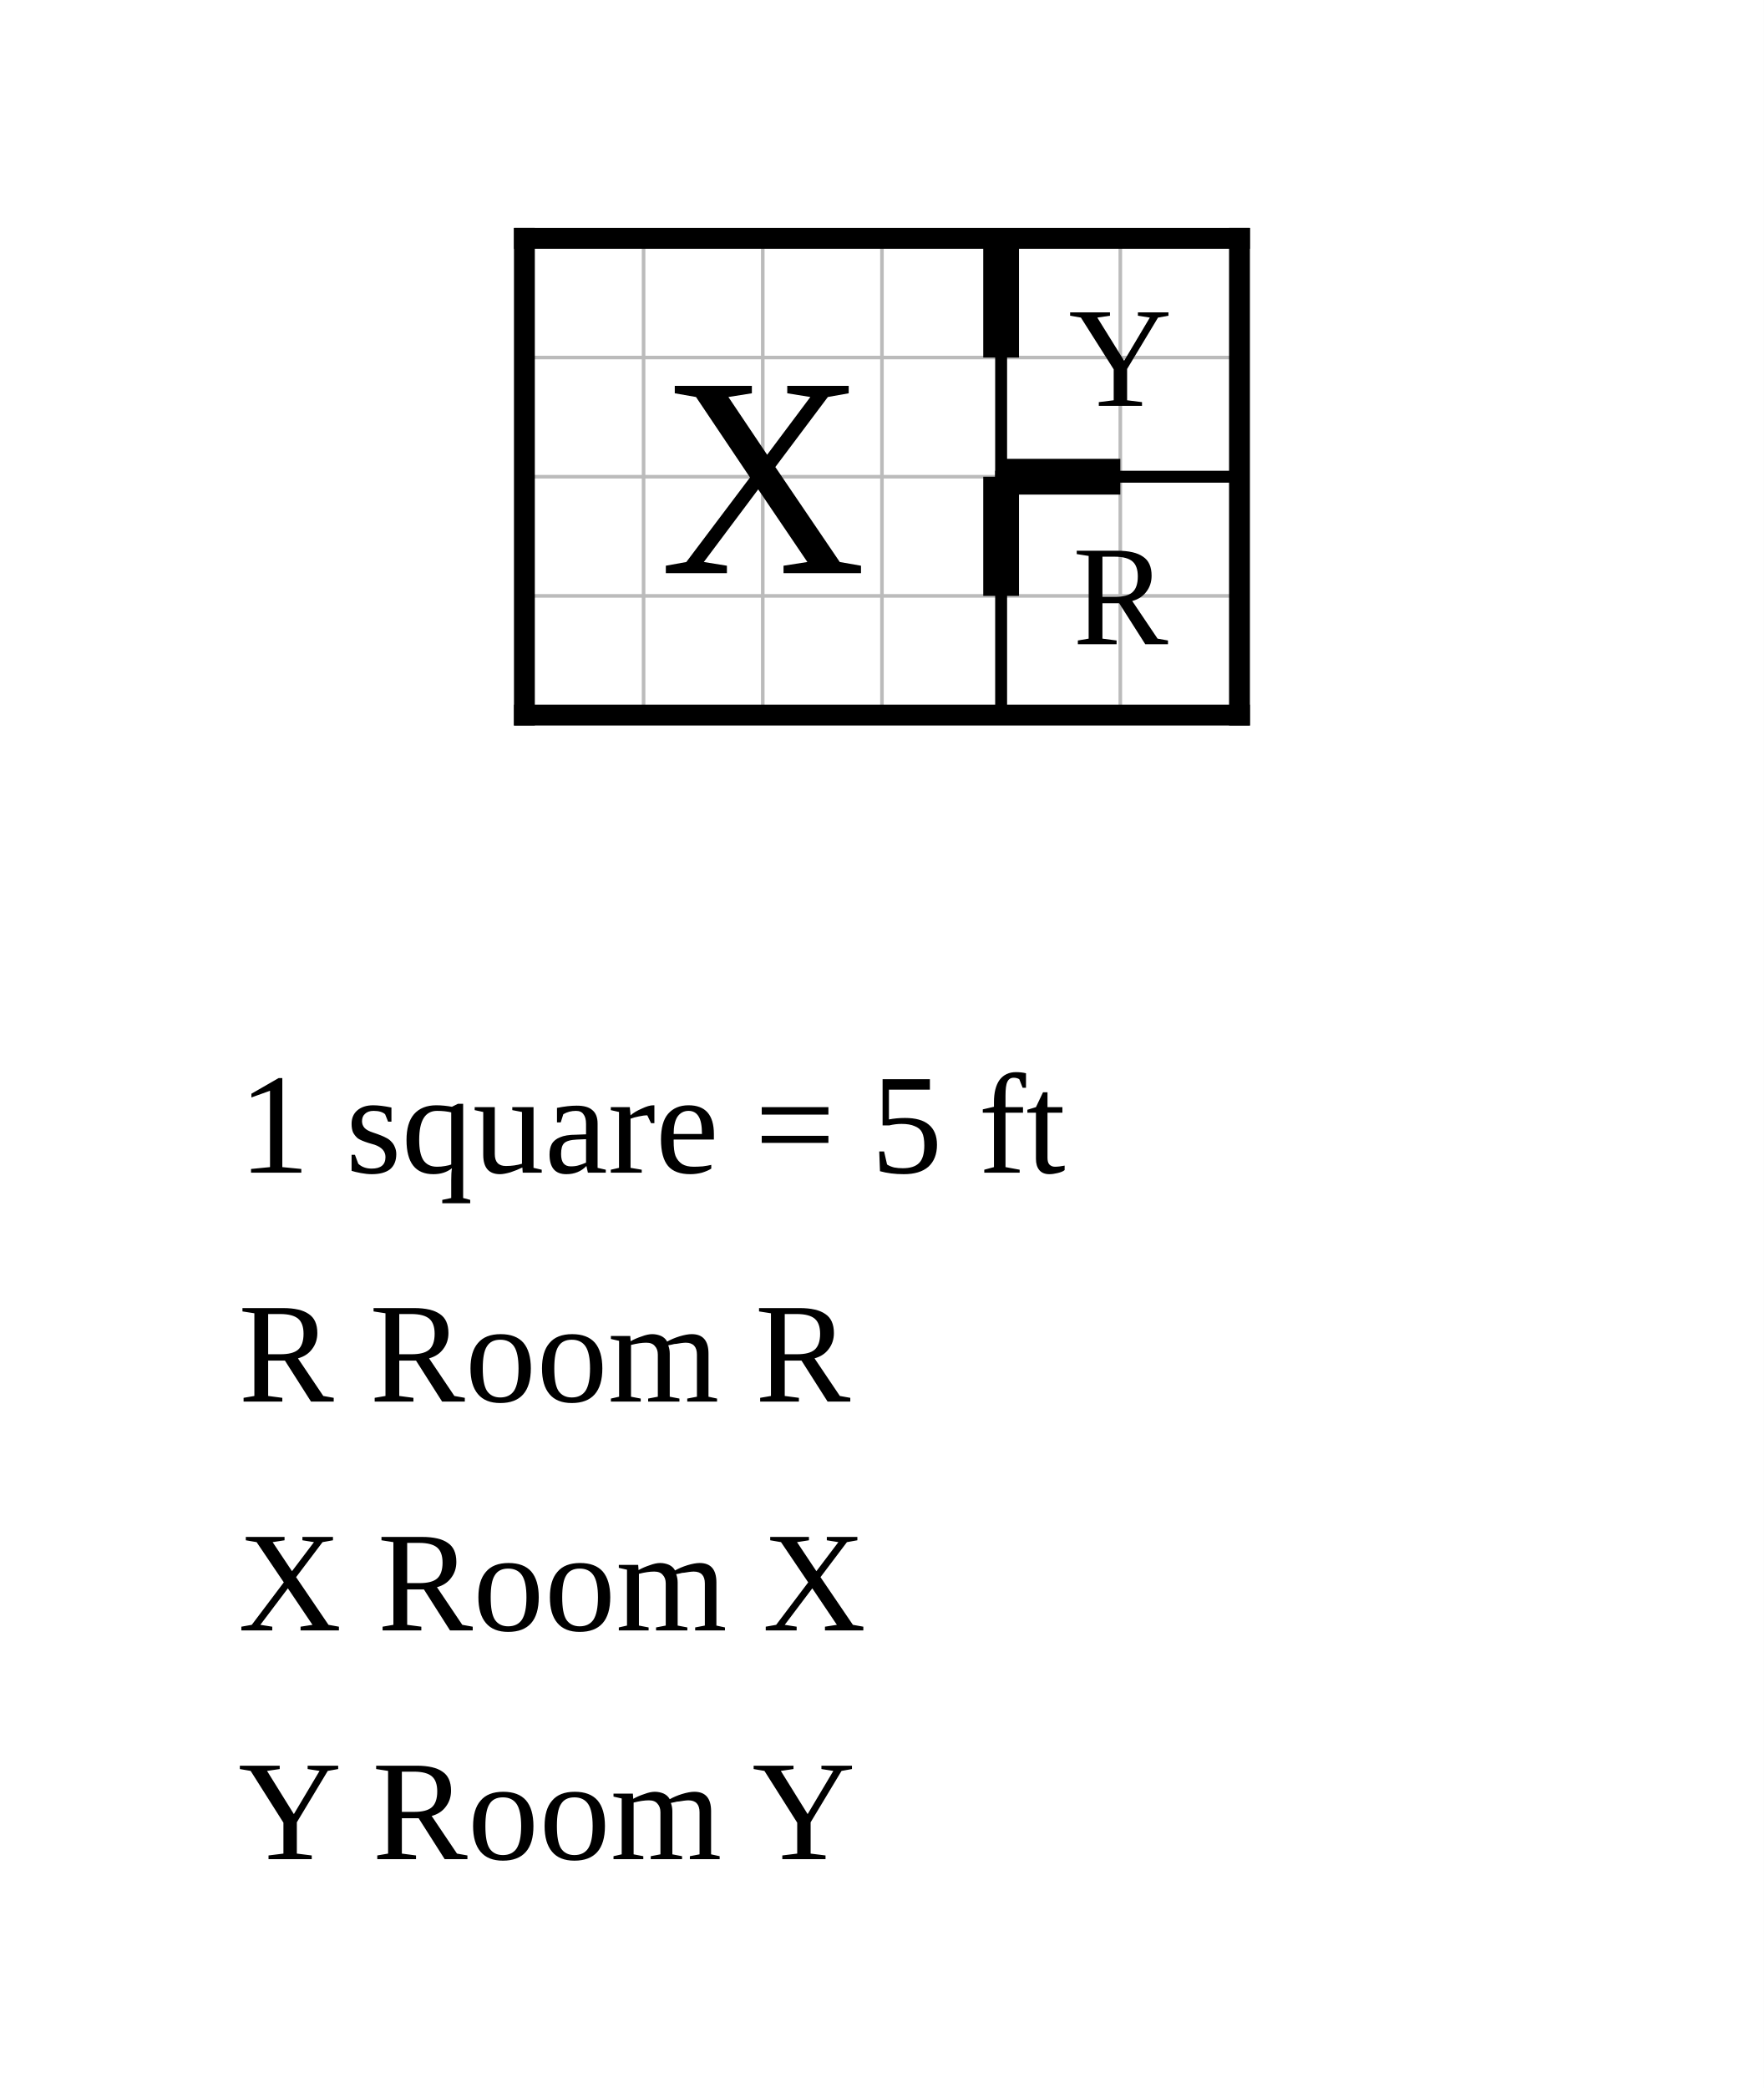
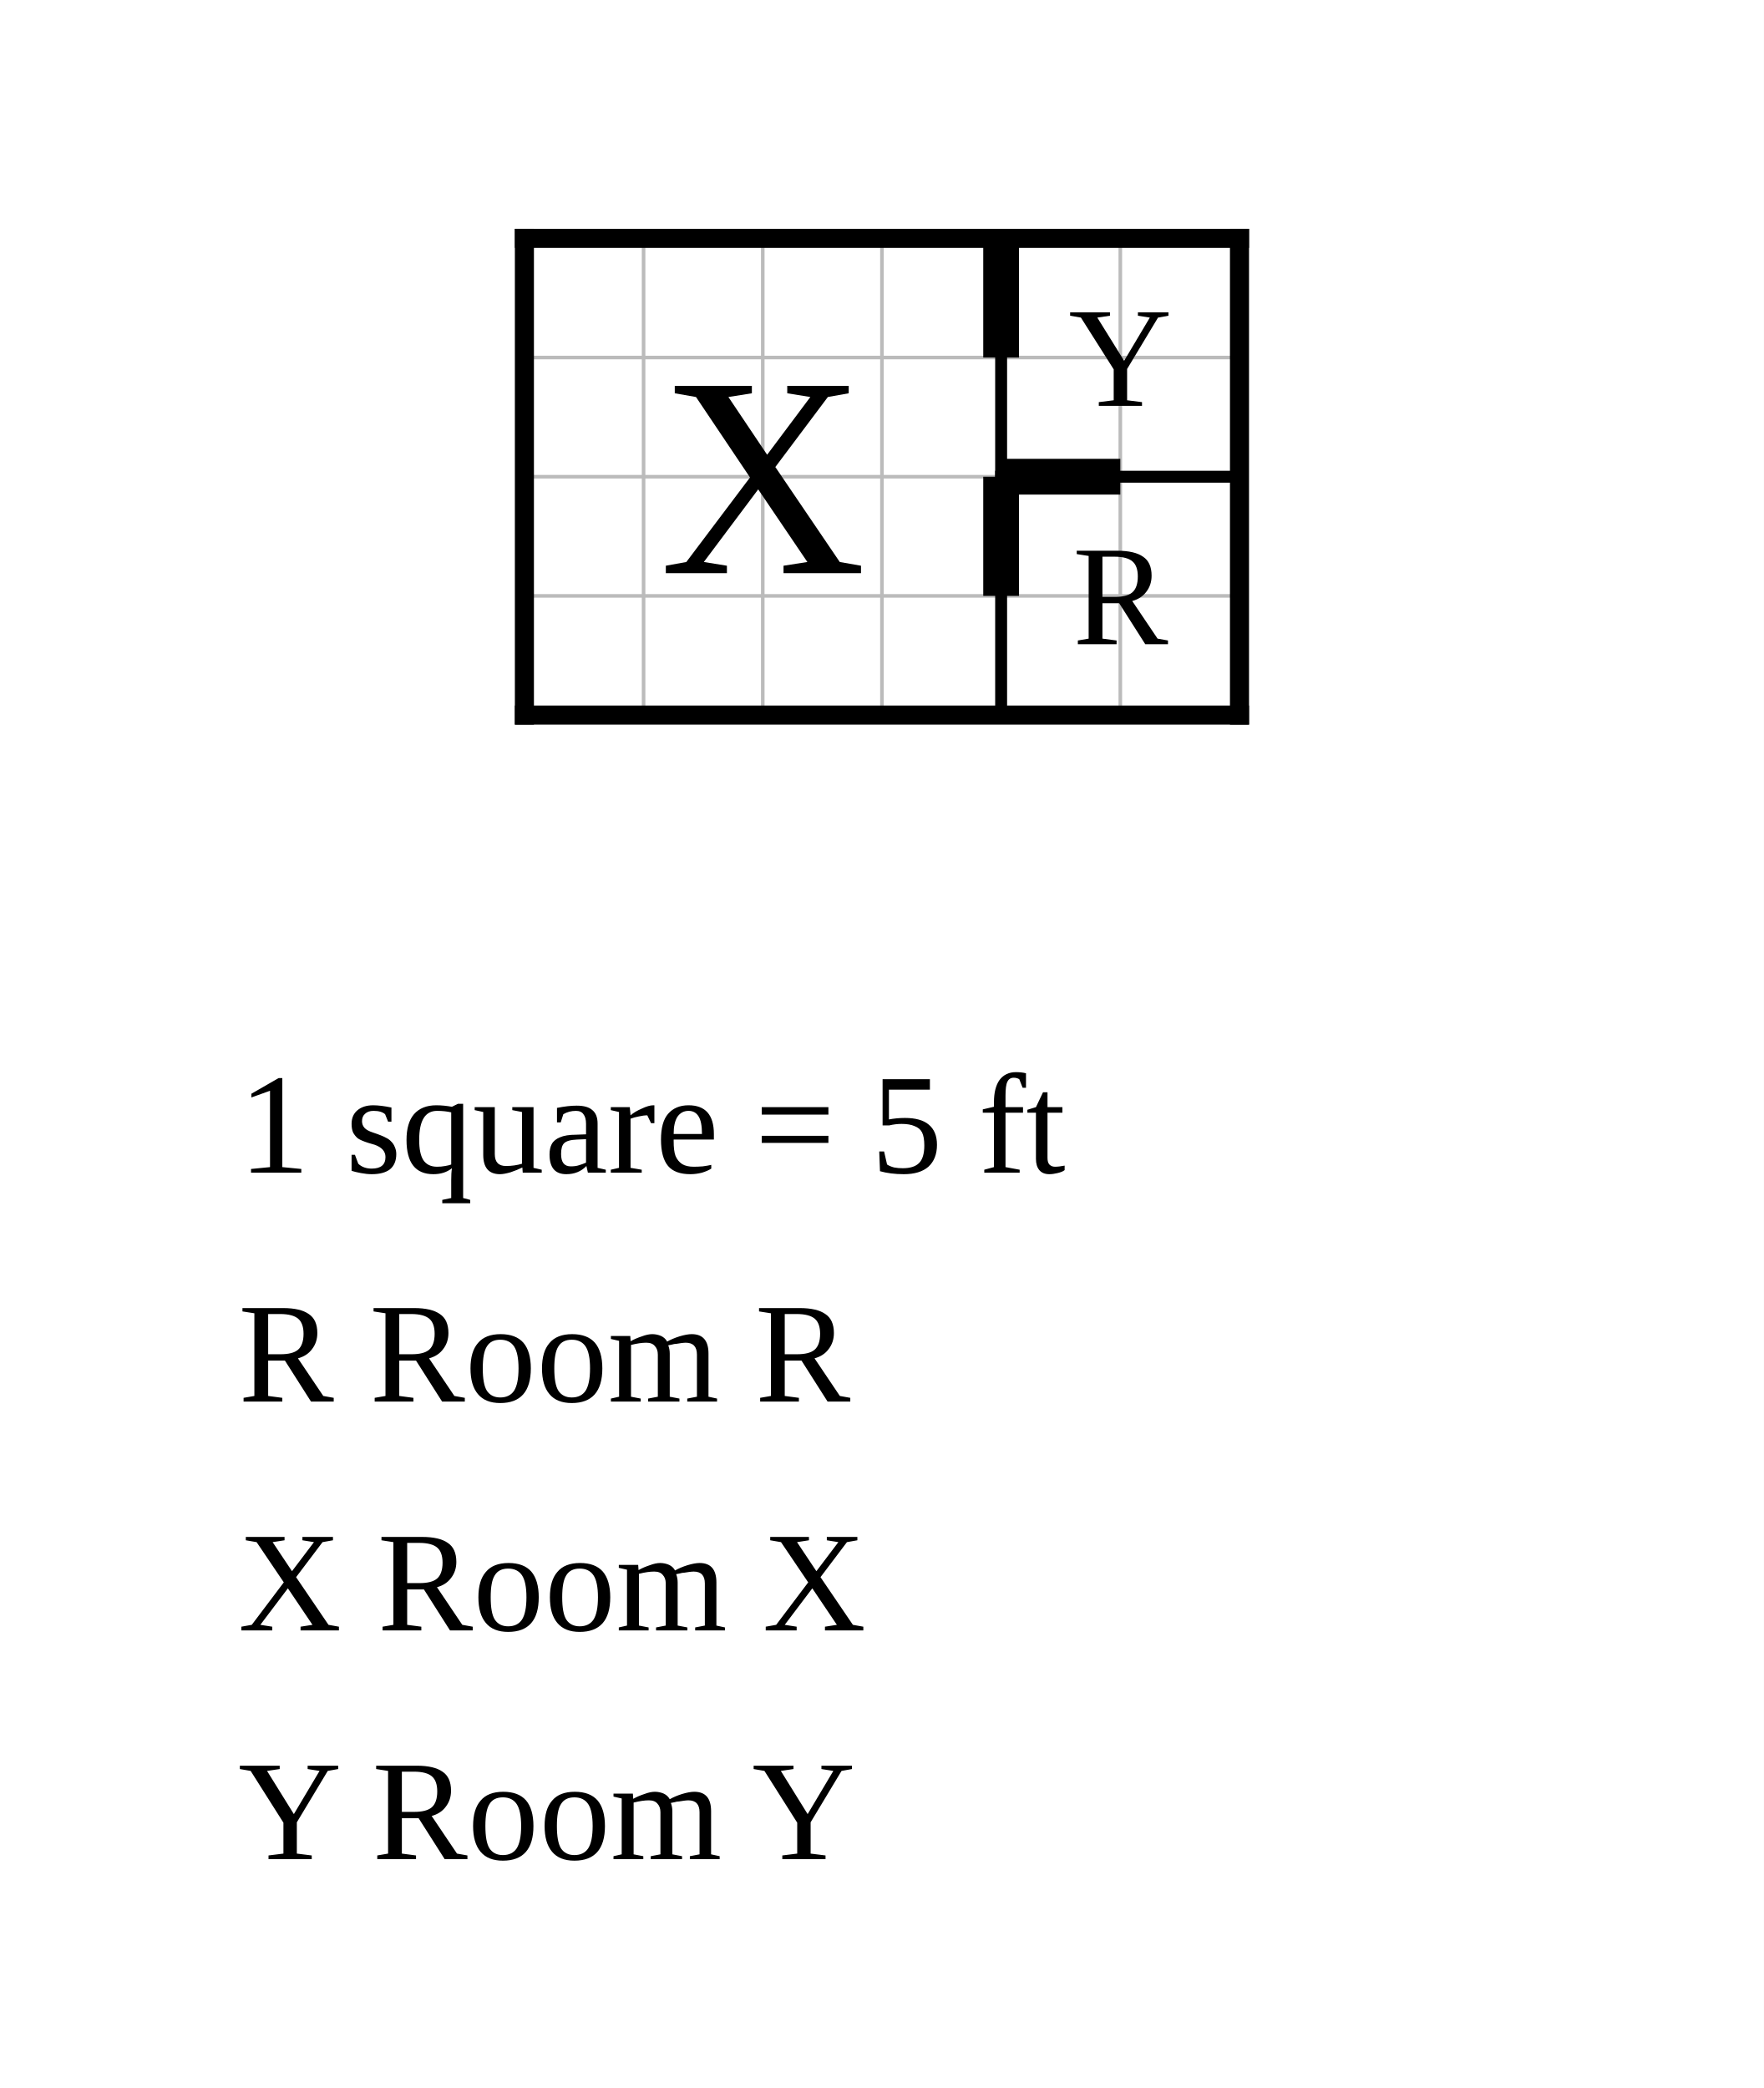
<svg xmlns="http://www.w3.org/2000/svg" width="740" height="876" viewBox="-22 -10 74 87.6">
  <rect x="-22" y="-10" width="74" height="87.6" fill="white" />
  <g stroke="#bbb" stroke-width="0.15">
    <line x1="0" y1="0" x2="0" y2="20" />
    <line x1="5" y1="0" x2="5" y2="20" />
    <line x1="10" y1="0" x2="10" y2="20" />
    <line x1="15" y1="0" x2="15" y2="20" />
    <line x1="20" y1="0" x2="20" y2="20" />
    <line x1="25" y1="0" x2="25" y2="20" />
    <line x1="30" y1="0" x2="30" y2="20" />
    <line x1="0" y1="0" x2="30" y2="0" />
    <line x1="0" y1="5" x2="30" y2="5" />
    <line x1="0" y1="10" x2="30" y2="10" />
    <line x1="0" y1="15" x2="30" y2="15" />
    <line x1="0" y1="20" x2="30" y2="20" />
  </g>
  <line class="wall interior" x1="20" y1="0" x2="20" y2="20" stroke="black" stroke-width="0.5" stroke-linecap="square" />
  <line class="wall interior" x1="20" y1="10" x2="30" y2="10" stroke="black" stroke-width="0.5" stroke-linecap="square" />
-   <line class="wall exterior" x1="0" y1="0" x2="0" y2="20" stroke="black" stroke-width="0.875" stroke-linecap="square" />
-   <line class="wall exterior" x1="0" y1="0" x2="30" y2="0" stroke="black" stroke-width="0.875" stroke-linecap="square" />
-   <line class="wall exterior" x1="0" y1="20" x2="30" y2="20" stroke="black" stroke-width="0.875" stroke-linecap="square" />
-   <line class="wall exterior" x1="30" y1="0" x2="30" y2="20" stroke="black" stroke-width="0.875" stroke-linecap="square" />
+   <line class="wall exterior" x1="0" y1="0" x2="0" y2="20" stroke="black" stroke-width="0.8" stroke-linecap="square" />
+   <line class="wall exterior" x1="0" y1="0" x2="30" y2="0" stroke="black" stroke-width="0.8" stroke-linecap="square" />
+   <line class="wall exterior" x1="0" y1="20" x2="30" y2="20" stroke="black" stroke-width="0.8" stroke-linecap="square" />
+   <line class="wall exterior" x1="30" y1="0" x2="30" y2="20" stroke="black" stroke-width="0.8" stroke-linecap="square" />
  <text data-room="r" x="25" y="15" text-anchor="middle" dominant-baseline="central" font-size="6">R</text>
  <text data-room="x" x="10" y="10" text-anchor="middle" dominant-baseline="central" font-size="12">X</text>
  <text data-room="y" x="25" y="5" text-anchor="middle" dominant-baseline="central" font-size="6">Y</text>
  <line class="door" x1="20" y1="0" x2="20" y2="5" stroke="black" stroke-width="1.5" />
  <line class="door" x1="20" y1="10" x2="20" y2="15" stroke="black" stroke-width="1.5" />
  <line class="door" x1="20" y1="10" x2="25" y2="10" stroke="black" stroke-width="1.5" />
  <text class="scale" x="-12" y="39.2" font-size="6">1 square = 5 ft</text>
  <text class="key" x="-12" y="48.8" font-size="6">R  Room R</text>
  <text class="key" x="-12" y="58.4" font-size="6">X  Room X</text>
  <text class="key" x="-12" y="68" font-size="6">Y  Room Y</text>
</svg>
